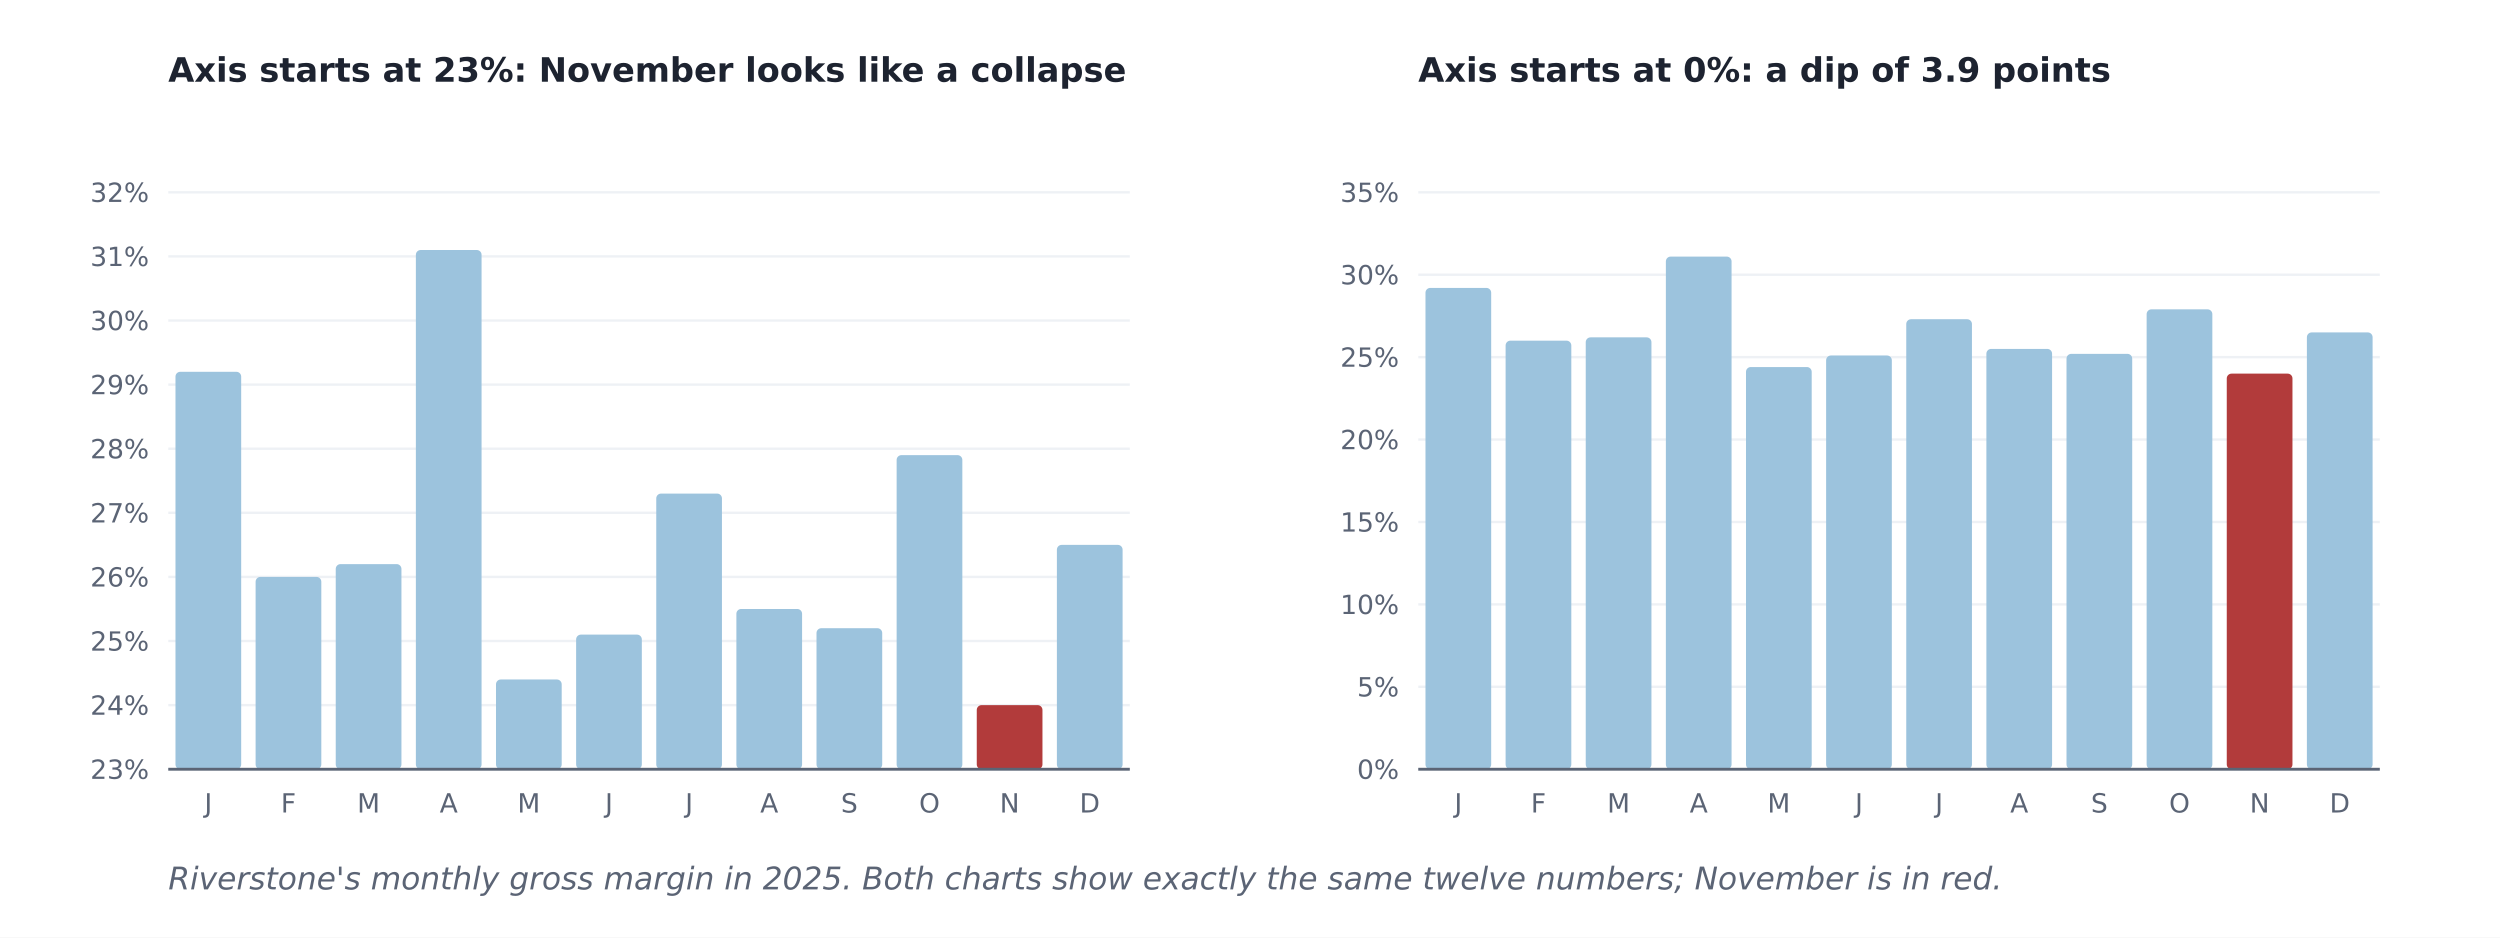
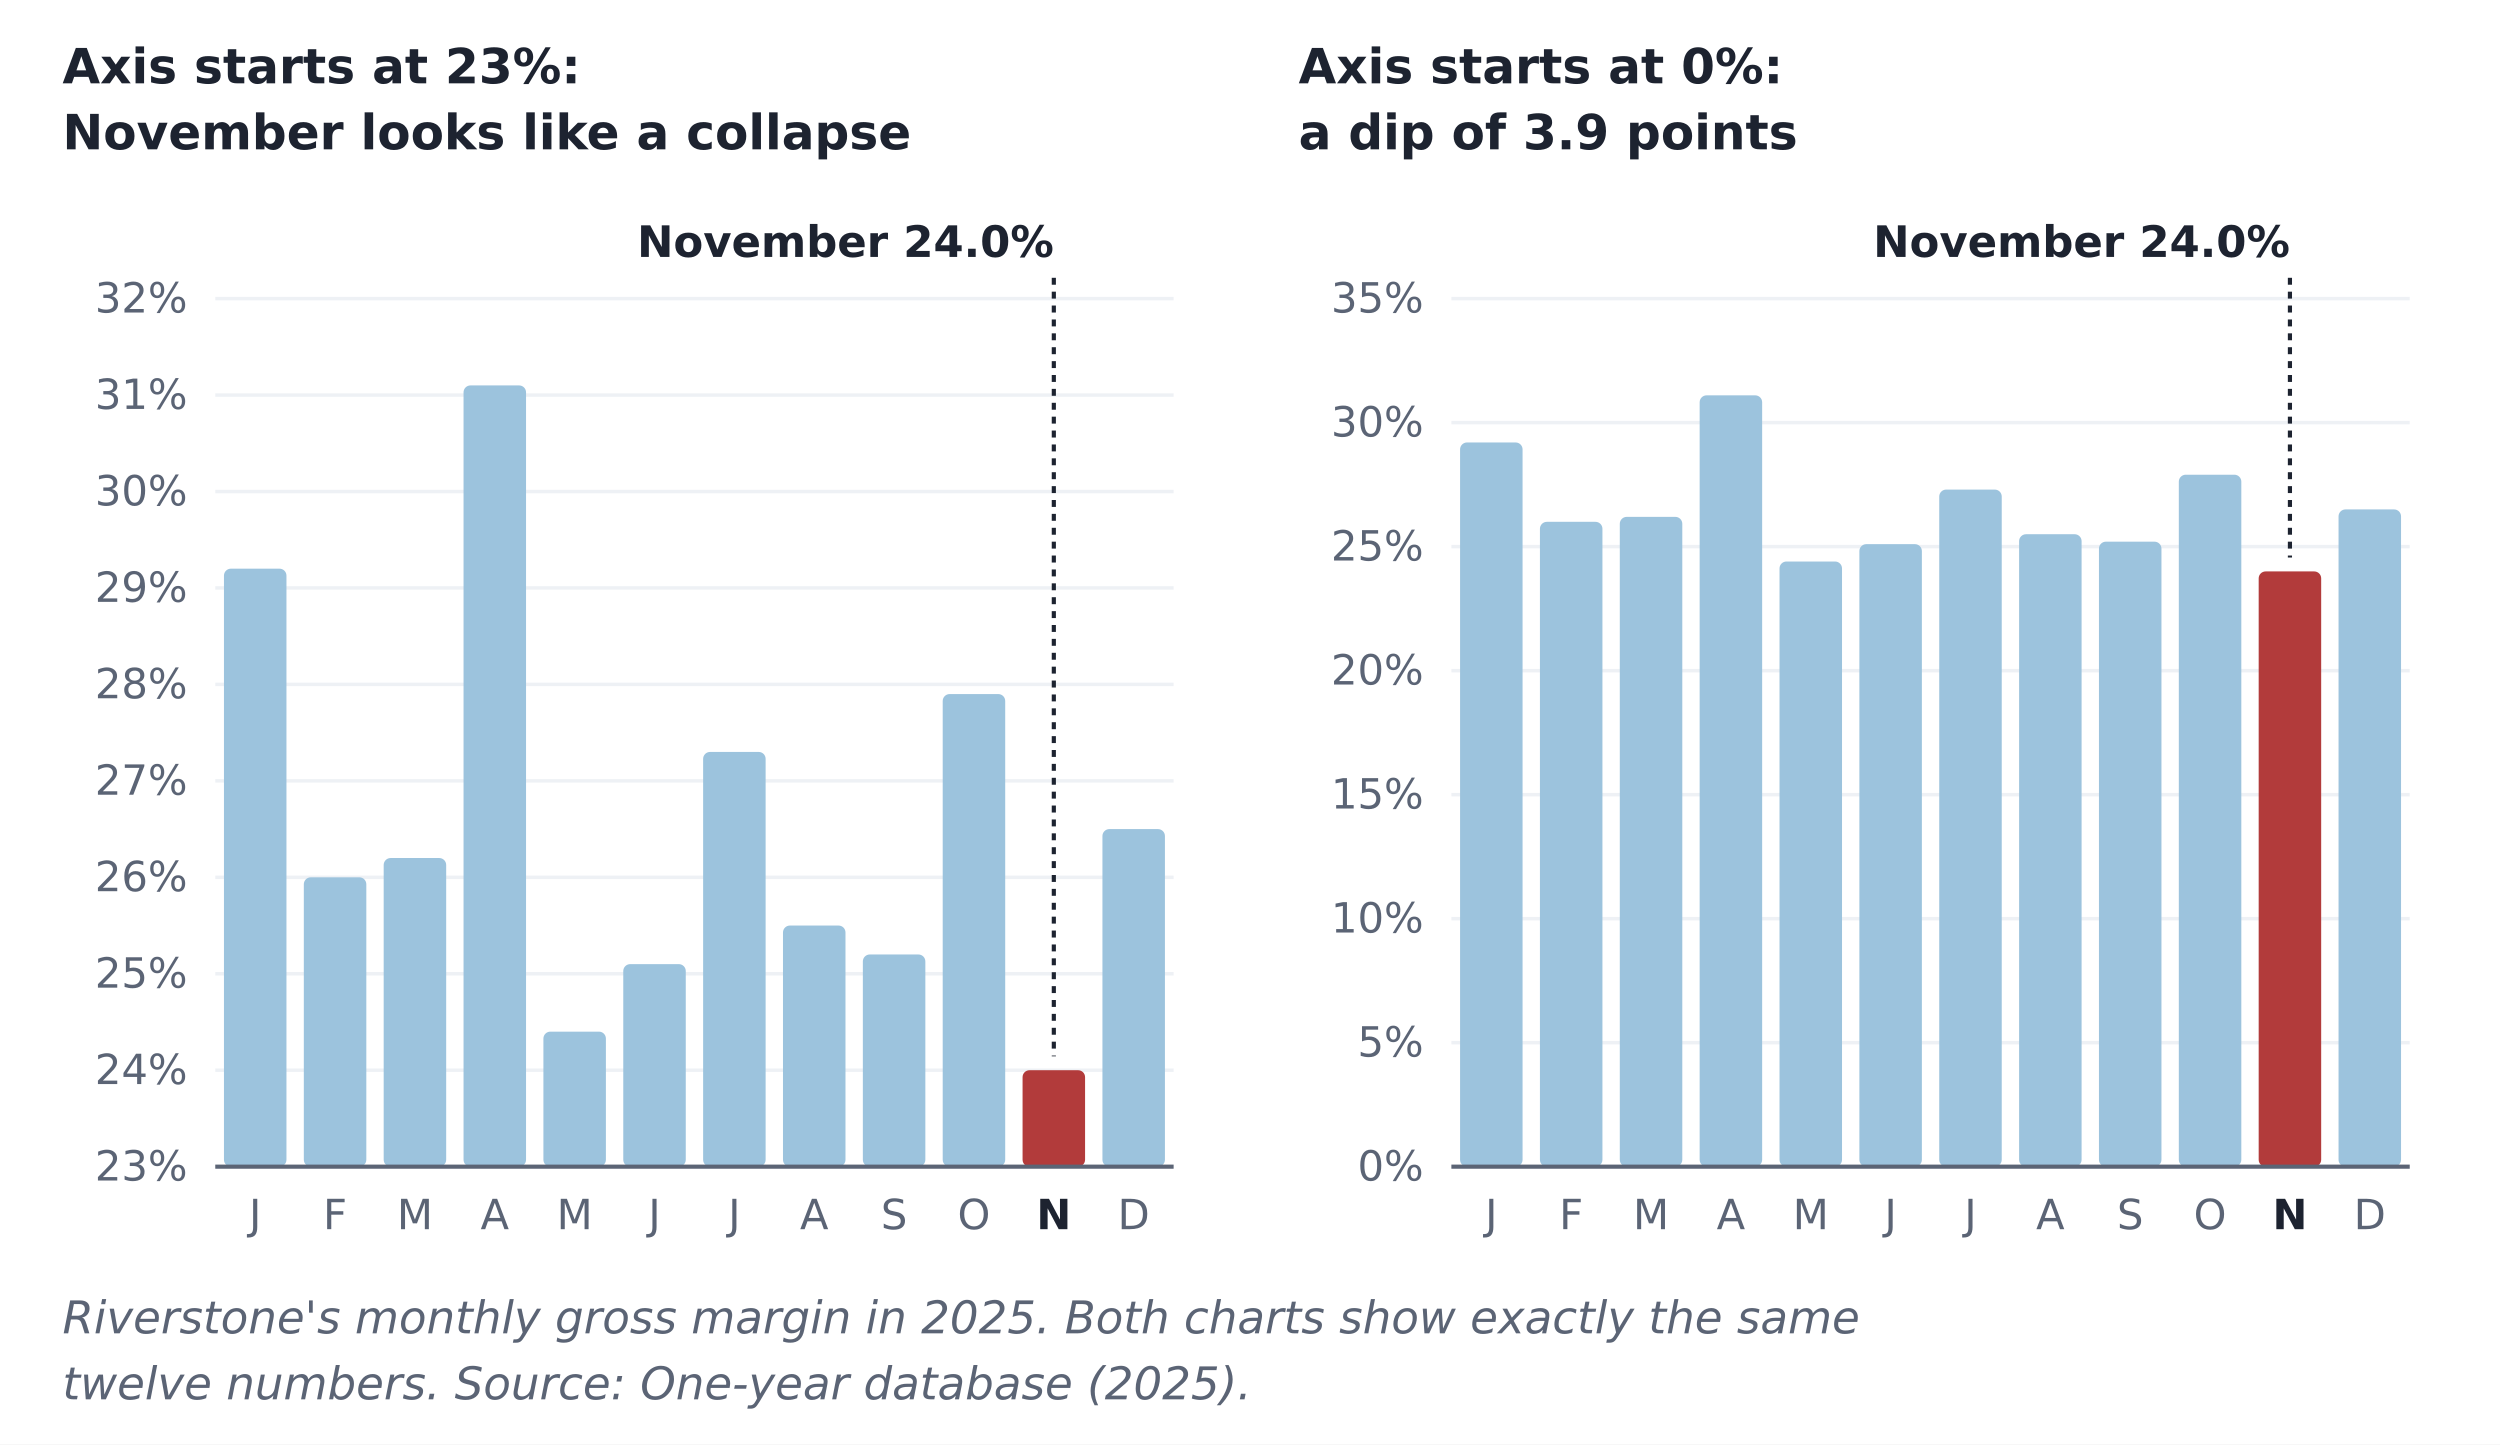
- <svg xmlns="http://www.w3.org/2000/svg" width="1040" height="390" viewBox="0 0 1040 390" font-family="DejaVu Sans, Arial, sans-serif">
-   <rect width="1040" height="390" fill="#ffffff" />
-   <text x="70" y="34" font-size="14" fill="#1d2330" font-weight="bold" text-anchor="start" font-family="Poppins, DejaVu Sans, sans-serif">Axis starts at 23%: November looks like a collapse</text>
-   <path d="M70,320.0 H470" fill="none" stroke="#eef1f5" stroke-width="1" stroke-linejoin="round" />
-   <text x="62" y="324.0" font-size="11" fill="#5b6475" font-weight="normal" text-anchor="end">23%</text>
-   <path d="M70,293.333 H470" fill="none" stroke="#eef1f5" stroke-width="1" stroke-linejoin="round" />
-   <text x="62" y="297.333" font-size="11" fill="#5b6475" font-weight="normal" text-anchor="end">24%</text>
-   <path d="M70,266.667 H470" fill="none" stroke="#eef1f5" stroke-width="1" stroke-linejoin="round" />
-   <text x="62" y="270.667" font-size="11" fill="#5b6475" font-weight="normal" text-anchor="end">25%</text>
-   <path d="M70,240.0 H470" fill="none" stroke="#eef1f5" stroke-width="1" stroke-linejoin="round" />
-   <text x="62" y="244.0" font-size="11" fill="#5b6475" font-weight="normal" text-anchor="end">26%</text>
-   <path d="M70,213.333 H470" fill="none" stroke="#eef1f5" stroke-width="1" stroke-linejoin="round" />
-   <text x="62" y="217.333" font-size="11" fill="#5b6475" font-weight="normal" text-anchor="end">27%</text>
-   <path d="M70,186.667 H470" fill="none" stroke="#eef1f5" stroke-width="1" stroke-linejoin="round" />
-   <text x="62" y="190.667" font-size="11" fill="#5b6475" font-weight="normal" text-anchor="end">28%</text>
-   <path d="M70,160.0 H470" fill="none" stroke="#eef1f5" stroke-width="1" stroke-linejoin="round" />
-   <text x="62" y="164.0" font-size="11" fill="#5b6475" font-weight="normal" text-anchor="end">29%</text>
-   <path d="M70,133.333 H470" fill="none" stroke="#eef1f5" stroke-width="1" stroke-linejoin="round" />
-   <text x="62" y="137.333" font-size="11" fill="#5b6475" font-weight="normal" text-anchor="end">30%</text>
-   <path d="M70,106.667 H470" fill="none" stroke="#eef1f5" stroke-width="1" stroke-linejoin="round" />
-   <text x="62" y="110.667" font-size="11" fill="#5b6475" font-weight="normal" text-anchor="end">31%</text>
-   <path d="M70,80.0 H470" fill="none" stroke="#eef1f5" stroke-width="1" stroke-linejoin="round" />
-   <text x="62" y="84.0" font-size="11" fill="#5b6475" font-weight="normal" text-anchor="end">32%</text>
-   <rect x="73.0" y="154.667" width="27.333" height="165.333" rx="2" fill="#9cc3dd" stroke="none" stroke-width="1" />
-   <text x="86.667" y="338" font-size="11" fill="#5b6475" font-weight="normal" text-anchor="middle">J</text>
-   <rect x="106.333" y="240.0" width="27.333" height="80.0" rx="2" fill="#9cc3dd" stroke="none" stroke-width="1" />
-   <text x="120" y="338" font-size="11" fill="#5b6475" font-weight="normal" text-anchor="middle">F</text>
-   <rect x="139.667" y="234.667" width="27.333" height="85.333" rx="2" fill="#9cc3dd" stroke="none" stroke-width="1" />
-   <text x="153.333" y="338" font-size="11" fill="#5b6475" font-weight="normal" text-anchor="middle">M</text>
-   <rect x="173.0" y="104" width="27.333" height="216" rx="2" fill="#9cc3dd" stroke="none" stroke-width="1" />
-   <text x="186.667" y="338" font-size="11" fill="#5b6475" font-weight="normal" text-anchor="middle">A</text>
-   <rect x="206.333" y="282.667" width="27.333" height="37.333" rx="2" fill="#9cc3dd" stroke="none" stroke-width="1" />
-   <text x="220.0" y="338" font-size="11" fill="#5b6475" font-weight="normal" text-anchor="middle">M</text>
-   <rect x="239.667" y="264" width="27.333" height="56" rx="2" fill="#9cc3dd" stroke="none" stroke-width="1" />
-   <text x="253.333" y="338" font-size="11" fill="#5b6475" font-weight="normal" text-anchor="middle">J</text>
-   <rect x="273.0" y="205.333" width="27.333" height="114.667" rx="2" fill="#9cc3dd" stroke="none" stroke-width="1" />
-   <text x="286.667" y="338" font-size="11" fill="#5b6475" font-weight="normal" text-anchor="middle">J</text>
-   <rect x="306.333" y="253.333" width="27.333" height="66.667" rx="2" fill="#9cc3dd" stroke="none" stroke-width="1" />
-   <text x="320" y="338" font-size="11" fill="#5b6475" font-weight="normal" text-anchor="middle">A</text>
-   <rect x="339.667" y="261.333" width="27.333" height="58.667" rx="2" fill="#9cc3dd" stroke="none" stroke-width="1" />
-   <text x="353.333" y="338" font-size="11" fill="#5b6475" font-weight="normal" text-anchor="middle">S</text>
-   <rect x="373.0" y="189.333" width="27.333" height="130.667" rx="2" fill="#9cc3dd" stroke="none" stroke-width="1" />
-   <text x="386.667" y="338" font-size="11" fill="#5b6475" font-weight="normal" text-anchor="middle">O</text>
-   <rect x="406.333" y="293.333" width="27.333" height="26.667" rx="2" fill="#b23b3b" stroke="none" stroke-width="1" />
-   <text x="420" y="338" font-size="11" fill="#5b6475" font-weight="normal" text-anchor="middle">N</text>
-   <rect x="439.667" y="226.667" width="27.333" height="93.333" rx="2" fill="#9cc3dd" stroke="none" stroke-width="1" />
-   <text x="453.333" y="338" font-size="11" fill="#5b6475" font-weight="normal" text-anchor="middle">D</text>
-   <path d="M70,320 H470" fill="none" stroke="#5b6475" stroke-width="1.2" stroke-linejoin="round" />
-   <text x="590" y="34" font-size="14" fill="#1d2330" font-weight="bold" text-anchor="start" font-family="Poppins, DejaVu Sans, sans-serif">Axis starts at 0%: a dip of 3.9 points</text>
-   <path d="M590,320.0 H990" fill="none" stroke="#eef1f5" stroke-width="1" stroke-linejoin="round" />
-   <text x="582" y="324.0" font-size="11" fill="#5b6475" font-weight="normal" text-anchor="end">0%</text>
-   <path d="M590,285.714 H990" fill="none" stroke="#eef1f5" stroke-width="1" stroke-linejoin="round" />
-   <text x="582" y="289.714" font-size="11" fill="#5b6475" font-weight="normal" text-anchor="end">5%</text>
-   <path d="M590,251.429 H990" fill="none" stroke="#eef1f5" stroke-width="1" stroke-linejoin="round" />
-   <text x="582" y="255.429" font-size="11" fill="#5b6475" font-weight="normal" text-anchor="end">10%</text>
-   <path d="M590,217.143 H990" fill="none" stroke="#eef1f5" stroke-width="1" stroke-linejoin="round" />
-   <text x="582" y="221.143" font-size="11" fill="#5b6475" font-weight="normal" text-anchor="end">15%</text>
-   <path d="M590,182.857 H990" fill="none" stroke="#eef1f5" stroke-width="1" stroke-linejoin="round" />
-   <text x="582" y="186.857" font-size="11" fill="#5b6475" font-weight="normal" text-anchor="end">20%</text>
-   <path d="M590,148.571 H990" fill="none" stroke="#eef1f5" stroke-width="1" stroke-linejoin="round" />
-   <text x="582" y="152.571" font-size="11" fill="#5b6475" font-weight="normal" text-anchor="end">25%</text>
-   <path d="M590,114.286 H990" fill="none" stroke="#eef1f5" stroke-width="1" stroke-linejoin="round" />
-   <text x="582" y="118.286" font-size="11" fill="#5b6475" font-weight="normal" text-anchor="end">30%</text>
-   <path d="M590,80.0 H990" fill="none" stroke="#eef1f5" stroke-width="1" stroke-linejoin="round" />
-   <text x="582" y="84.0" font-size="11" fill="#5b6475" font-weight="normal" text-anchor="end">35%</text>
-   <rect x="593.0" y="119.771" width="27.333" height="200.229" rx="2" fill="#9cc3dd" stroke="none" stroke-width="1" />
-   <text x="606.667" y="338" font-size="11" fill="#5b6475" font-weight="normal" text-anchor="middle">J</text>
-   <rect x="626.333" y="141.714" width="27.333" height="178.286" rx="2" fill="#9cc3dd" stroke="none" stroke-width="1" />
-   <text x="640.0" y="338" font-size="11" fill="#5b6475" font-weight="normal" text-anchor="middle">F</text>
-   <rect x="659.667" y="140.343" width="27.333" height="179.657" rx="2" fill="#9cc3dd" stroke="none" stroke-width="1" />
-   <text x="673.333" y="338" font-size="11" fill="#5b6475" font-weight="normal" text-anchor="middle">M</text>
-   <rect x="693.0" y="106.743" width="27.333" height="213.257" rx="2" fill="#9cc3dd" stroke="none" stroke-width="1" />
-   <text x="706.667" y="338" font-size="11" fill="#5b6475" font-weight="normal" text-anchor="middle">A</text>
-   <rect x="726.333" y="152.686" width="27.333" height="167.314" rx="2" fill="#9cc3dd" stroke="none" stroke-width="1" />
-   <text x="740.0" y="338" font-size="11" fill="#5b6475" font-weight="normal" text-anchor="middle">M</text>
-   <rect x="759.667" y="147.886" width="27.333" height="172.114" rx="2" fill="#9cc3dd" stroke="none" stroke-width="1" />
-   <text x="773.333" y="338" font-size="11" fill="#5b6475" font-weight="normal" text-anchor="middle">J</text>
-   <rect x="793.0" y="132.8" width="27.333" height="187.2" rx="2" fill="#9cc3dd" stroke="none" stroke-width="1" />
-   <text x="806.667" y="338" font-size="11" fill="#5b6475" font-weight="normal" text-anchor="middle">J</text>
-   <rect x="826.333" y="145.143" width="27.333" height="174.857" rx="2" fill="#9cc3dd" stroke="none" stroke-width="1" />
-   <text x="840.0" y="338" font-size="11" fill="#5b6475" font-weight="normal" text-anchor="middle">A</text>
-   <rect x="859.667" y="147.2" width="27.333" height="172.8" rx="2" fill="#9cc3dd" stroke="none" stroke-width="1" />
-   <text x="873.333" y="338" font-size="11" fill="#5b6475" font-weight="normal" text-anchor="middle">S</text>
-   <rect x="893.0" y="128.686" width="27.333" height="191.314" rx="2" fill="#9cc3dd" stroke="none" stroke-width="1" />
-   <text x="906.667" y="338" font-size="11" fill="#5b6475" font-weight="normal" text-anchor="middle">O</text>
-   <rect x="926.333" y="155.429" width="27.333" height="164.571" rx="2" fill="#b23b3b" stroke="none" stroke-width="1" />
-   <text x="940.0" y="338" font-size="11" fill="#5b6475" font-weight="normal" text-anchor="middle">N</text>
-   <rect x="959.667" y="138.286" width="27.333" height="181.714" rx="2" fill="#9cc3dd" stroke="none" stroke-width="1" />
-   <text x="973.333" y="338" font-size="11" fill="#5b6475" font-weight="normal" text-anchor="middle">D</text>
-   <path d="M590,320 H990" fill="none" stroke="#5b6475" stroke-width="1.2" stroke-linejoin="round" />
-   <text x="70" y="370" font-size="13" fill="#5b6475" font-weight="normal" text-anchor="start" font-style="italic">Riverstone's monthly gross margin in 2025. Both charts show exactly the same twelve numbers; November is in red.</text>
+ <svg xmlns="http://www.w3.org/2000/svg" width="720" height="416" viewBox="0 0 720 416" font-family="DejaVu Sans, Arial, sans-serif">
+   <rect width="720" height="416" fill="#ffffff" />
+   <text x="18" y="24" font-size="14" fill="#1d2330" font-weight="bold" text-anchor="start" font-family="Poppins, DejaVu Sans, sans-serif">Axis starts at 23%:</text>
+   <text x="18" y="43" font-size="14" fill="#1d2330" font-weight="bold" text-anchor="start" font-family="Poppins, DejaVu Sans, sans-serif">November looks like a collapse</text>
+   <path d="M62,336.0 H338" fill="none" stroke="#eef1f5" stroke-width="1" stroke-linejoin="round" />
+   <text x="54" y="340.0" font-size="12" fill="#5b6475" font-weight="normal" text-anchor="end">23%</text>
+   <path d="M62,308.222 H338" fill="none" stroke="#eef1f5" stroke-width="1" stroke-linejoin="round" />
+   <text x="54" y="312.222" font-size="12" fill="#5b6475" font-weight="normal" text-anchor="end">24%</text>
+   <path d="M62,280.444 H338" fill="none" stroke="#eef1f5" stroke-width="1" stroke-linejoin="round" />
+   <text x="54" y="284.444" font-size="12" fill="#5b6475" font-weight="normal" text-anchor="end">25%</text>
+   <path d="M62,252.667 H338" fill="none" stroke="#eef1f5" stroke-width="1" stroke-linejoin="round" />
+   <text x="54" y="256.667" font-size="12" fill="#5b6475" font-weight="normal" text-anchor="end">26%</text>
+   <path d="M62,224.889 H338" fill="none" stroke="#eef1f5" stroke-width="1" stroke-linejoin="round" />
+   <text x="54" y="228.889" font-size="12" fill="#5b6475" font-weight="normal" text-anchor="end">27%</text>
+   <path d="M62,197.111 H338" fill="none" stroke="#eef1f5" stroke-width="1" stroke-linejoin="round" />
+   <text x="54" y="201.111" font-size="12" fill="#5b6475" font-weight="normal" text-anchor="end">28%</text>
+   <path d="M62,169.333 H338" fill="none" stroke="#eef1f5" stroke-width="1" stroke-linejoin="round" />
+   <text x="54" y="173.333" font-size="12" fill="#5b6475" font-weight="normal" text-anchor="end">29%</text>
+   <path d="M62,141.556 H338" fill="none" stroke="#eef1f5" stroke-width="1" stroke-linejoin="round" />
+   <text x="54" y="145.556" font-size="12" fill="#5b6475" font-weight="normal" text-anchor="end">30%</text>
+   <path d="M62,113.778 H338" fill="none" stroke="#eef1f5" stroke-width="1" stroke-linejoin="round" />
+   <text x="54" y="117.778" font-size="12" fill="#5b6475" font-weight="normal" text-anchor="end">31%</text>
+   <path d="M62,86.0 H338" fill="none" stroke="#eef1f5" stroke-width="1" stroke-linejoin="round" />
+   <text x="54" y="90.0" font-size="12" fill="#5b6475" font-weight="normal" text-anchor="end">32%</text>
+   <rect x="64.5" y="163.778" width="18.0" height="172.222" rx="2" fill="#9cc3dd" stroke="none" stroke-width="1" />
+   <text x="73.5" y="354" font-size="12" fill="#5b6475" font-weight="normal" text-anchor="middle">J</text>
+   <rect x="87.5" y="252.667" width="18.0" height="83.333" rx="2" fill="#9cc3dd" stroke="none" stroke-width="1" />
+   <text x="96.5" y="354" font-size="12" fill="#5b6475" font-weight="normal" text-anchor="middle">F</text>
+   <rect x="110.5" y="247.111" width="18.0" height="88.889" rx="2" fill="#9cc3dd" stroke="none" stroke-width="1" />
+   <text x="119.5" y="354" font-size="12" fill="#5b6475" font-weight="normal" text-anchor="middle">M</text>
+   <rect x="133.5" y="111" width="18.0" height="225" rx="2" fill="#9cc3dd" stroke="none" stroke-width="1" />
+   <text x="142.5" y="354" font-size="12" fill="#5b6475" font-weight="normal" text-anchor="middle">A</text>
+   <rect x="156.5" y="297.111" width="18.0" height="38.889" rx="2" fill="#9cc3dd" stroke="none" stroke-width="1" />
+   <text x="165.5" y="354" font-size="12" fill="#5b6475" font-weight="normal" text-anchor="middle">M</text>
+   <rect x="179.5" y="277.667" width="18.0" height="58.333" rx="2" fill="#9cc3dd" stroke="none" stroke-width="1" />
+   <text x="188.5" y="354" font-size="12" fill="#5b6475" font-weight="normal" text-anchor="middle">J</text>
+   <rect x="202.5" y="216.556" width="18.0" height="119.444" rx="2" fill="#9cc3dd" stroke="none" stroke-width="1" />
+   <text x="211.5" y="354" font-size="12" fill="#5b6475" font-weight="normal" text-anchor="middle">J</text>
+   <rect x="225.5" y="266.556" width="18.0" height="69.444" rx="2" fill="#9cc3dd" stroke="none" stroke-width="1" />
+   <text x="234.5" y="354" font-size="12" fill="#5b6475" font-weight="normal" text-anchor="middle">A</text>
+   <rect x="248.5" y="274.889" width="18.0" height="61.111" rx="2" fill="#9cc3dd" stroke="none" stroke-width="1" />
+   <text x="257.5" y="354" font-size="12" fill="#5b6475" font-weight="normal" text-anchor="middle">S</text>
+   <rect x="271.5" y="199.889" width="18.0" height="136.111" rx="2" fill="#9cc3dd" stroke="none" stroke-width="1" />
+   <text x="280.5" y="354" font-size="12" fill="#5b6475" font-weight="normal" text-anchor="middle">O</text>
+   <rect x="294.5" y="308.222" width="18.0" height="27.778" rx="2" fill="#b23b3b" stroke="none" stroke-width="1" />
+   <text x="303.5" y="354" font-size="12" fill="#1d2330" font-weight="bold" text-anchor="middle">N</text>
+   <rect x="317.5" y="238.778" width="18.0" height="97.222" rx="2" fill="#9cc3dd" stroke="none" stroke-width="1" />
+   <text x="326.5" y="354" font-size="12" fill="#5b6475" font-weight="normal" text-anchor="middle">D</text>
+   <path d="M303.5,80 V304.222" fill="none" stroke="#1d2330" stroke-width="1.2" stroke-linejoin="round" stroke-dasharray="2 2" />
+   <text x="303.5" y="74" font-size="12.5" fill="#1d2330" font-weight="bold" text-anchor="end">November 24.0%</text>
+   <path d="M62,336 H338" fill="none" stroke="#5b6475" stroke-width="1.2" stroke-linejoin="round" />
+   <text x="374" y="24" font-size="14" fill="#1d2330" font-weight="bold" text-anchor="start" font-family="Poppins, DejaVu Sans, sans-serif">Axis starts at 0%:</text>
+   <text x="374" y="43" font-size="14" fill="#1d2330" font-weight="bold" text-anchor="start" font-family="Poppins, DejaVu Sans, sans-serif">a dip of 3.9 points</text>
+   <path d="M418,336.0 H694" fill="none" stroke="#eef1f5" stroke-width="1" stroke-linejoin="round" />
+   <text x="410" y="340.0" font-size="12" fill="#5b6475" font-weight="normal" text-anchor="end">0%</text>
+   <path d="M418,300.286 H694" fill="none" stroke="#eef1f5" stroke-width="1" stroke-linejoin="round" />
+   <text x="410" y="304.286" font-size="12" fill="#5b6475" font-weight="normal" text-anchor="end">5%</text>
+   <path d="M418,264.571 H694" fill="none" stroke="#eef1f5" stroke-width="1" stroke-linejoin="round" />
+   <text x="410" y="268.571" font-size="12" fill="#5b6475" font-weight="normal" text-anchor="end">10%</text>
+   <path d="M418,228.857 H694" fill="none" stroke="#eef1f5" stroke-width="1" stroke-linejoin="round" />
+   <text x="410" y="232.857" font-size="12" fill="#5b6475" font-weight="normal" text-anchor="end">15%</text>
+   <path d="M418,193.143 H694" fill="none" stroke="#eef1f5" stroke-width="1" stroke-linejoin="round" />
+   <text x="410" y="197.143" font-size="12" fill="#5b6475" font-weight="normal" text-anchor="end">20%</text>
+   <path d="M418,157.429 H694" fill="none" stroke="#eef1f5" stroke-width="1" stroke-linejoin="round" />
+   <text x="410" y="161.429" font-size="12" fill="#5b6475" font-weight="normal" text-anchor="end">25%</text>
+   <path d="M418,121.714 H694" fill="none" stroke="#eef1f5" stroke-width="1" stroke-linejoin="round" />
+   <text x="410" y="125.714" font-size="12" fill="#5b6475" font-weight="normal" text-anchor="end">30%</text>
+   <path d="M418,86.0 H694" fill="none" stroke="#eef1f5" stroke-width="1" stroke-linejoin="round" />
+   <text x="410" y="90.0" font-size="12" fill="#5b6475" font-weight="normal" text-anchor="end">35%</text>
+   <rect x="420.5" y="127.429" width="18.0" height="208.571" rx="2" fill="#9cc3dd" stroke="none" stroke-width="1" />
+   <text x="429.5" y="354" font-size="12" fill="#5b6475" font-weight="normal" text-anchor="middle">J</text>
+   <rect x="443.5" y="150.286" width="18.0" height="185.714" rx="2" fill="#9cc3dd" stroke="none" stroke-width="1" />
+   <text x="452.5" y="354" font-size="12" fill="#5b6475" font-weight="normal" text-anchor="middle">F</text>
+   <rect x="466.5" y="148.857" width="18.0" height="187.143" rx="2" fill="#9cc3dd" stroke="none" stroke-width="1" />
+   <text x="475.5" y="354" font-size="12" fill="#5b6475" font-weight="normal" text-anchor="middle">M</text>
+   <rect x="489.5" y="113.857" width="18.0" height="222.143" rx="2" fill="#9cc3dd" stroke="none" stroke-width="1" />
+   <text x="498.5" y="354" font-size="12" fill="#5b6475" font-weight="normal" text-anchor="middle">A</text>
+   <rect x="512.5" y="161.714" width="18.0" height="174.286" rx="2" fill="#9cc3dd" stroke="none" stroke-width="1" />
+   <text x="521.5" y="354" font-size="12" fill="#5b6475" font-weight="normal" text-anchor="middle">M</text>
+   <rect x="535.5" y="156.714" width="18.0" height="179.286" rx="2" fill="#9cc3dd" stroke="none" stroke-width="1" />
+   <text x="544.5" y="354" font-size="12" fill="#5b6475" font-weight="normal" text-anchor="middle">J</text>
+   <rect x="558.5" y="141.0" width="18.0" height="195.0" rx="2" fill="#9cc3dd" stroke="none" stroke-width="1" />
+   <text x="567.5" y="354" font-size="12" fill="#5b6475" font-weight="normal" text-anchor="middle">J</text>
+   <rect x="581.5" y="153.857" width="18.0" height="182.143" rx="2" fill="#9cc3dd" stroke="none" stroke-width="1" />
+   <text x="590.5" y="354" font-size="12" fill="#5b6475" font-weight="normal" text-anchor="middle">A</text>
+   <rect x="604.5" y="156.0" width="18.0" height="180.0" rx="2" fill="#9cc3dd" stroke="none" stroke-width="1" />
+   <text x="613.5" y="354" font-size="12" fill="#5b6475" font-weight="normal" text-anchor="middle">S</text>
+   <rect x="627.5" y="136.714" width="18.0" height="199.286" rx="2" fill="#9cc3dd" stroke="none" stroke-width="1" />
+   <text x="636.5" y="354" font-size="12" fill="#5b6475" font-weight="normal" text-anchor="middle">O</text>
+   <rect x="650.5" y="164.571" width="18.0" height="171.429" rx="2" fill="#b23b3b" stroke="none" stroke-width="1" />
+   <text x="659.5" y="354" font-size="12" fill="#1d2330" font-weight="bold" text-anchor="middle">N</text>
+   <rect x="673.5" y="146.714" width="18.0" height="189.286" rx="2" fill="#9cc3dd" stroke="none" stroke-width="1" />
+   <text x="682.5" y="354" font-size="12" fill="#5b6475" font-weight="normal" text-anchor="middle">D</text>
+   <path d="M659.5,80 V160.571" fill="none" stroke="#1d2330" stroke-width="1.2" stroke-linejoin="round" stroke-dasharray="2 2" />
+   <text x="659.5" y="74" font-size="12.5" fill="#1d2330" font-weight="bold" text-anchor="end">November 24.0%</text>
+   <path d="M418,336 H694" fill="none" stroke="#5b6475" stroke-width="1.2" stroke-linejoin="round" />
+   <text x="18" y="384" font-size="13" fill="#5b6475" font-weight="normal" text-anchor="start" font-style="italic">Riverstone's monthly gross margin in 2025. Both charts show exactly the same</text>
+   <text x="18" y="403" font-size="13" fill="#5b6475" font-weight="normal" text-anchor="start" font-style="italic">twelve numbers. Source: One-year database (2025).</text>
</svg>
